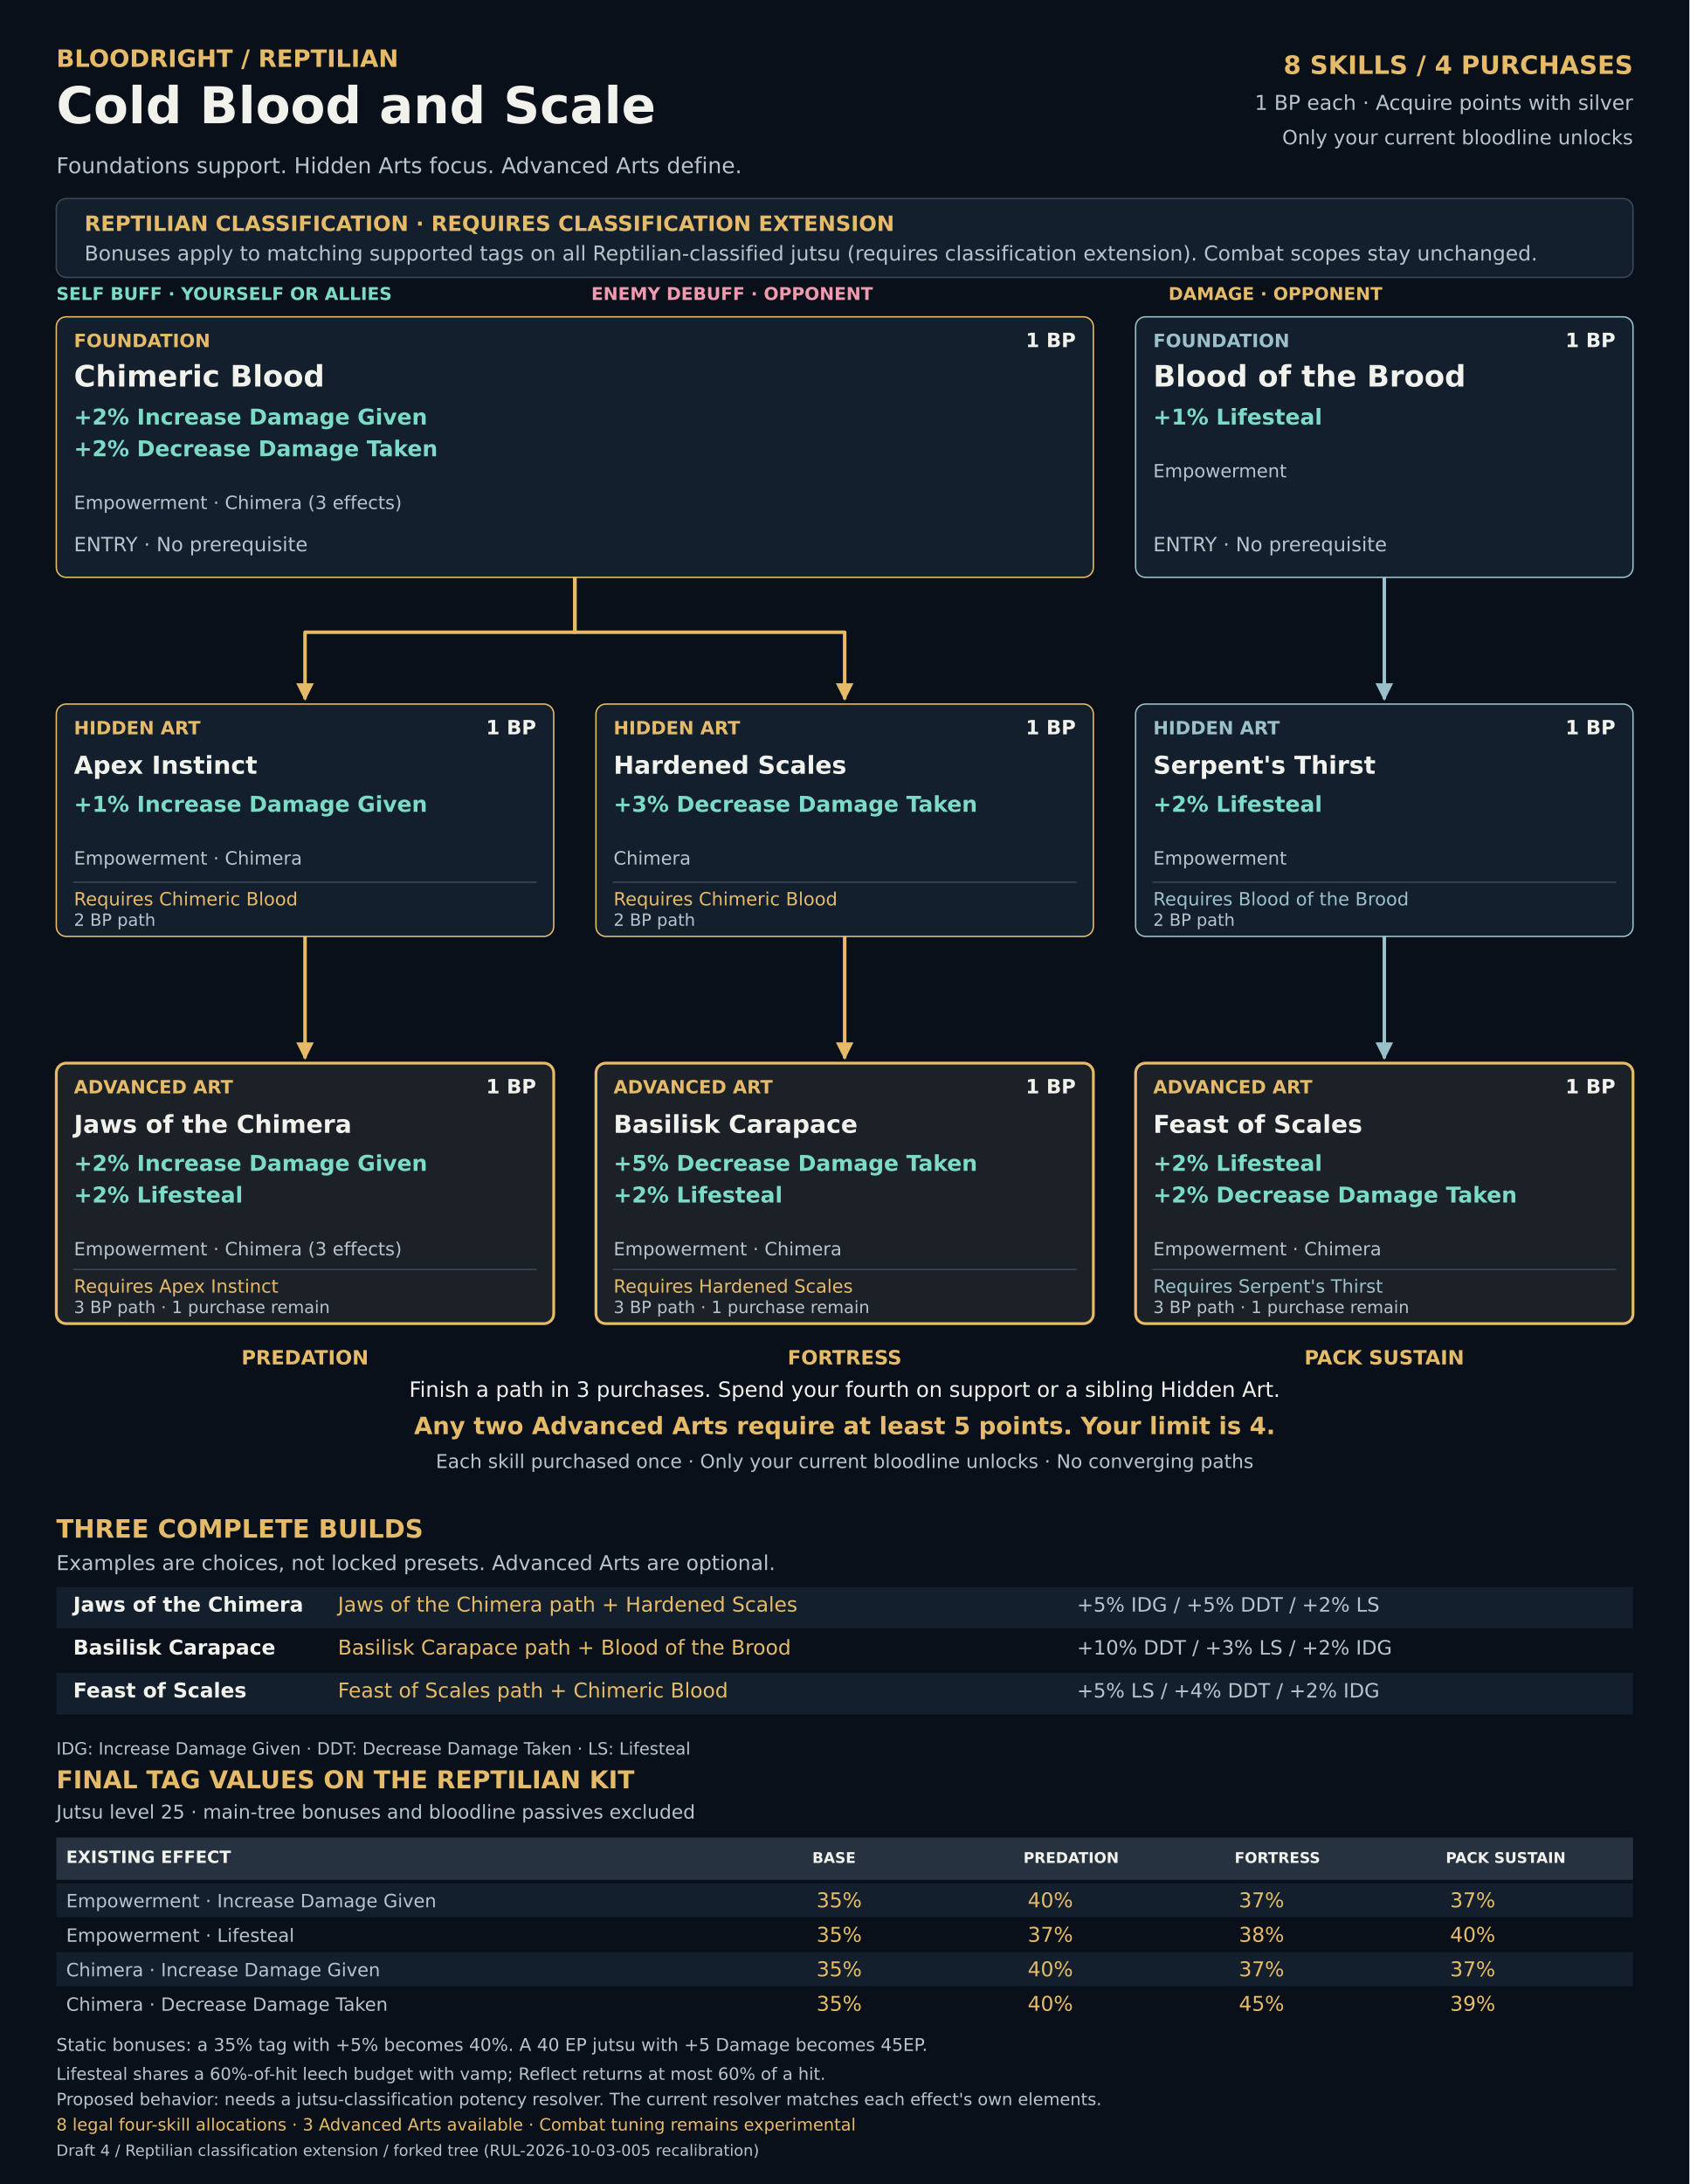
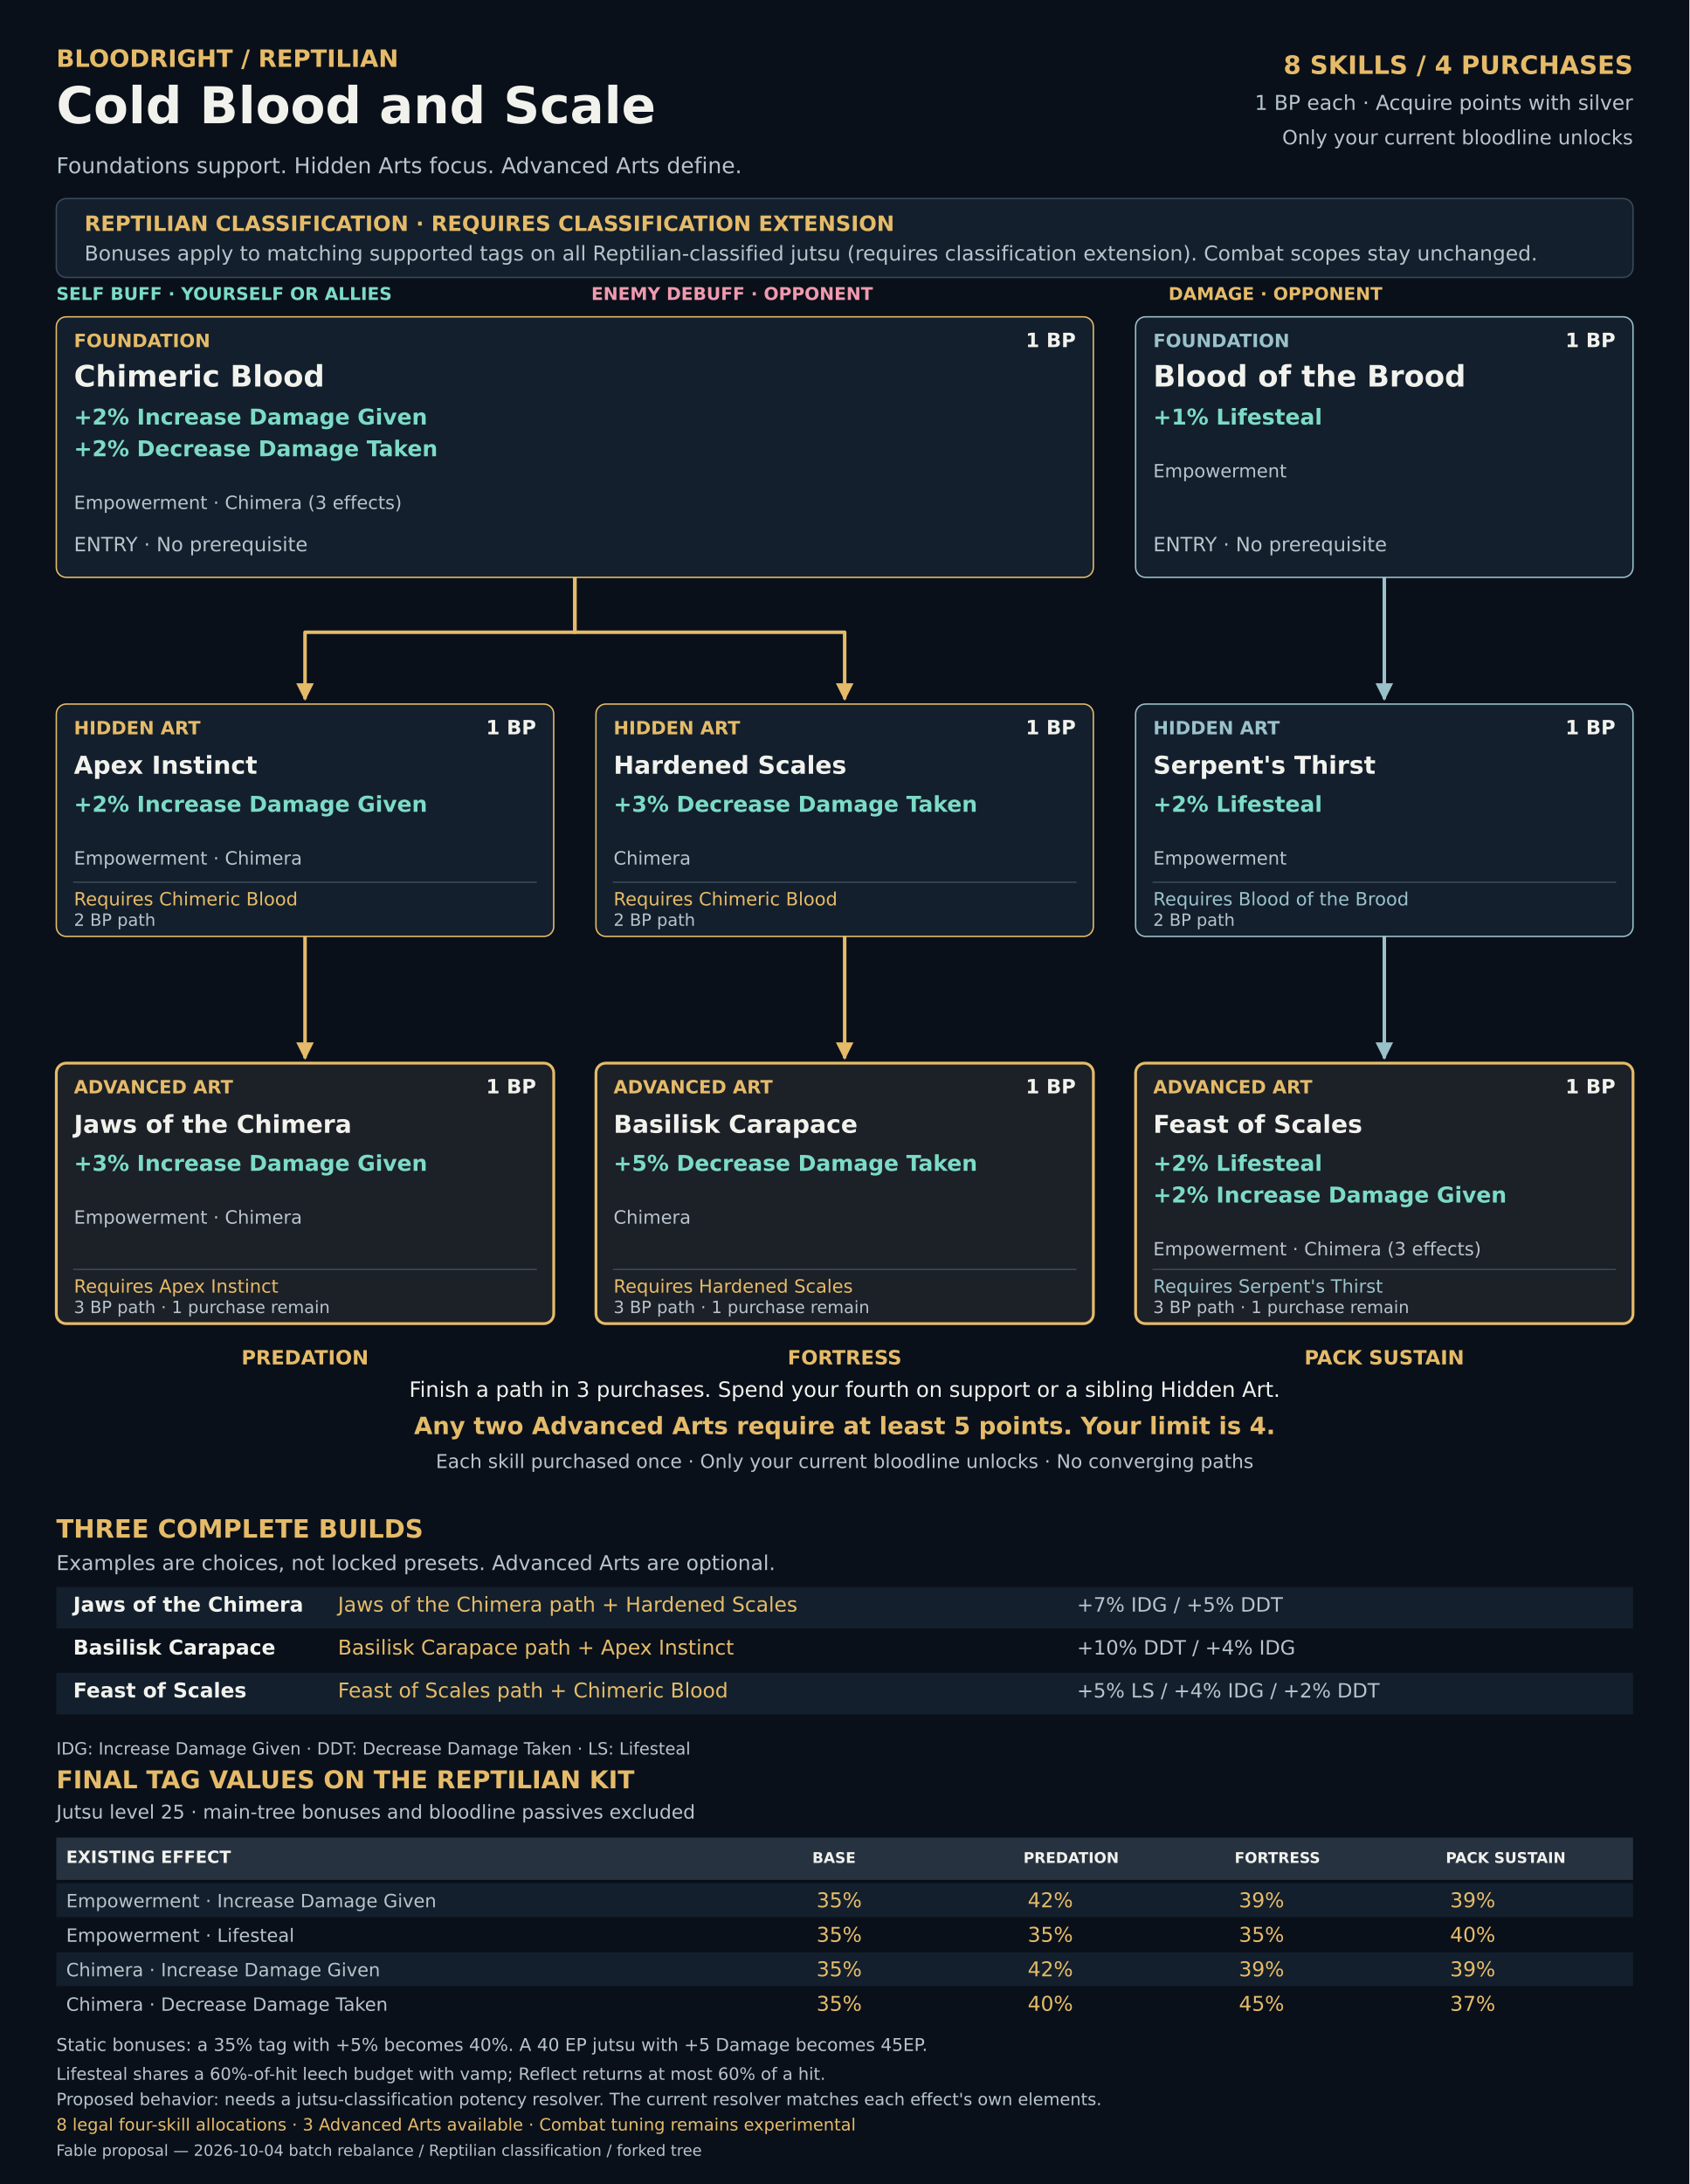
<svg xmlns="http://www.w3.org/2000/svg" width="2400" height="3102" viewBox="0 0 2400 3102" role="img" aria-labelledby="title desc">
  <defs>
    <marker id="arrow-0" viewBox="0 0 10 10" refX="9" refY="5" markerWidth="5" markerHeight="5" orient="auto">
      <path d="M0 0L10 5L0 10Z" fill="#e5bb69" />
    </marker>
    <marker id="arrow-1" viewBox="0 0 10 10" refX="9" refY="5" markerWidth="5" markerHeight="5" orient="auto">
      <path d="M0 0L10 5L0 10Z" fill="#9ac1ca" />
    </marker>
    <marker id="arrow-2" viewBox="0 0 10 10" refX="9" refY="5" markerWidth="5" markerHeight="5" orient="auto">
      <path d="M0 0L10 5L0 10Z" fill="#b8d98d" />
    </marker>
    <marker id="arrow-3" viewBox="0 0 10 10" refX="9" refY="5" markerWidth="5" markerHeight="5" orient="auto">
      <path d="M0 0L10 5L0 10Z" fill="#d9a6e0" />
    </marker>
  </defs>
  <g font-family="DejaVu Sans, sans-serif">
    <rect x="0" y="0" width="2400" height="3102" rx="0" fill="#0a101a" />
    <text x="80" y="95" font-size="34" font-weight="700" fill="#e5bb69" text-anchor="start">BLOODRIGHT / REPTILIAN</text>
    <text x="80" y="175" font-size="72" font-weight="700" fill="#f2f2ed" text-anchor="start">Cold Blood and Scale</text>
    <text x="80" y="246" font-size="31" font-weight="400" fill="#b8c4cc" text-anchor="start">Foundations support. Hidden Arts focus. Advanced Arts define.</text>
    <text x="2320" y="105" font-size="36" font-weight="700" fill="#e5bb69" text-anchor="end">8 SKILLS  /  4 PURCHASES</text>
    <text x="2320" y="156" font-size="29" font-weight="400" fill="#b8c4cc" text-anchor="end">1 BP each · Acquire points with silver</text>
    <text x="2320" y="205" font-size="28" font-weight="400" fill="#b8c4cc" text-anchor="end">Only your current bloodline unlocks</text>
    <rect x="80" y="282" width="2240" height="112" rx="14" fill="#131f2c" stroke="#394858" stroke-width="2" />
    <text x="120" y="328" font-size="30" font-weight="700" fill="#e5bb69" text-anchor="start">REPTILIAN CLASSIFICATION · REQUIRES CLASSIFICATION EXTENSION</text>
    <text x="120" y="370" font-size="29" font-weight="400" fill="#b8c4cc" text-anchor="start">Bonuses apply to matching supported tags on all Reptilian-classified jutsu (requires classification extension). Combat scopes stay unchanged.</text>
    <text x="80" y="426" font-size="25" font-weight="700" fill="#7cdbc7" text-anchor="start">SELF BUFF · YOURSELF OR ALLIES</text>
    <text x="840" y="426" font-size="25" font-weight="700" fill="#f09aaf" text-anchor="start">ENEMY DEBUFF · OPPONENT</text>
    <text x="1660" y="426" font-size="25" font-weight="700" fill="#e5bb69" text-anchor="start">DAMAGE · OPPONENT</text>
    <path id="edge-02-03" data-from="02" data-to="03" d="M433.333 1330 V1503" fill="none" stroke="#e5bb69" stroke-width="5" stroke-linejoin="round" marker-end="url(#arrow-0)" />
    <path id="edge-04-05" data-from="04" data-to="05" d="M1200 1330 V1503" fill="none" stroke="#e5bb69" stroke-width="5" stroke-linejoin="round" marker-end="url(#arrow-0)" />
    <path id="edge-01-02" data-from="01" data-to="02" d="M816.667 820 V898 H433.333 V993" fill="none" stroke="#e5bb69" stroke-width="5" stroke-linejoin="round" marker-end="url(#arrow-0)" />
    <path id="edge-01-04" data-from="01" data-to="04" d="M816.667 820 V898 H1200 V993" fill="none" stroke="#e5bb69" stroke-width="5" stroke-linejoin="round" marker-end="url(#arrow-0)" />
    <path id="edge-07-08" data-from="07" data-to="08" d="M1966.67 1330 V1503" fill="none" stroke="#9ac1ca" stroke-width="5" stroke-linejoin="round" marker-end="url(#arrow-1)" />
    <path id="edge-06-07" data-from="06" data-to="07" d="M1966.67 820 V993" fill="none" stroke="#9ac1ca" stroke-width="5" stroke-linejoin="round" marker-end="url(#arrow-1)" />
    <g id="node-01" data-cost="1" data-prerequisites="" data-potency-classification="Reptilian">
      <rect x="80" y="450" width="1473.33" height="370" rx="14" fill="#131f2c" stroke="#e5bb69" stroke-width="2" />
      <text x="105.0" y="493" font-size="26" font-weight="700" fill="#e5bb69" text-anchor="start">FOUNDATION</text>
      <text x="1528.333" y="493" font-size="28" font-weight="700" fill="#f2f2ed" text-anchor="end">1 BP</text>
      <text x="105.0" y="549" font-size="42" font-weight="700" fill="#f2f2ed" text-anchor="start">Chimeric Blood</text>
      <text x="105.0" y="603" font-size="31" font-weight="700" fill="#7cdbc7" text-anchor="start">+2% Increase Damage Given</text>
      <text x="105.0" y="648" font-size="31" font-weight="700" fill="#7cdbc7" text-anchor="start">+2% Decrease Damage Taken</text>
      <text x="105.0" y="723" font-size="26" font-weight="400" fill="#b8c4cc" text-anchor="start">Empowerment · Chimera (3 effects)</text>
      <text x="105.0" y="783" font-size="28" font-weight="400" fill="#b8c4cc" text-anchor="start">ENTRY · No prerequisite</text>
    </g>
    <g id="node-06" data-cost="1" data-prerequisites="" data-potency-classification="Reptilian">
      <rect x="1613.33" y="450" width="706.667" height="370" rx="14" fill="#131f2c" stroke="#9ac1ca" stroke-width="2" />
      <text x="1638.333" y="493" font-size="26" font-weight="700" fill="#9ac1ca" text-anchor="start">FOUNDATION</text>
      <text x="2295.0" y="493" font-size="28" font-weight="700" fill="#f2f2ed" text-anchor="end">1 BP</text>
      <text x="1638.333" y="549" font-size="42" font-weight="700" fill="#f2f2ed" text-anchor="start">Blood of the Brood</text>
      <text x="1638.333" y="603" font-size="31" font-weight="700" fill="#7cdbc7" text-anchor="start">+1% Lifesteal</text>
      <text x="1638.333" y="678" font-size="26" font-weight="400" fill="#b8c4cc" text-anchor="start">Empowerment</text>
      <text x="1638.333" y="783" font-size="28" font-weight="400" fill="#b8c4cc" text-anchor="start">ENTRY · No prerequisite</text>
    </g>
    <g id="node-02" data-cost="1" data-prerequisites="01" data-potency-classification="Reptilian">
      <rect x="80" y="1000" width="706.667" height="330" rx="14" fill="#131f2c" stroke="#e5bb69" stroke-width="2" />
      <text x="105.0" y="1043" font-size="26" font-weight="700" fill="#e5bb69" text-anchor="start">HIDDEN ART</text>
      <text x="761.667" y="1043" font-size="28" font-weight="700" fill="#f2f2ed" text-anchor="end">1 BP</text>
      <text x="105.0" y="1099" font-size="35" font-weight="700" fill="#f2f2ed" text-anchor="start">Apex Instinct</text>
-       <text x="105.0" y="1153" font-size="31" font-weight="700" fill="#7cdbc7" text-anchor="start">+1% Increase Damage Given</text>
+       <text x="105.0" y="1153" font-size="31" font-weight="700" fill="#7cdbc7" text-anchor="start">+2% Increase Damage Given</text>
      <text x="105.0" y="1228" font-size="26" font-weight="400" fill="#b8c4cc" text-anchor="start">Empowerment · Chimera</text>
      <path d="M104 1253 L762.667 1253" fill="none" stroke="#394858" stroke-width="2" />
      <text x="105.0" y="1286" font-size="26" font-weight="400" fill="#e5bb69" text-anchor="start">Requires Chimeric Blood</text>
      <text x="105.0" y="1315" font-size="24" font-weight="400" fill="#b8c4cc" text-anchor="start">2 BP path</text>
    </g>
    <g id="node-04" data-cost="1" data-prerequisites="01" data-potency-classification="Reptilian">
      <rect x="846.667" y="1000" width="706.667" height="330" rx="14" fill="#131f2c" stroke="#e5bb69" stroke-width="2" />
      <text x="871.667" y="1043" font-size="26" font-weight="700" fill="#e5bb69" text-anchor="start">HIDDEN ART</text>
      <text x="1528.333" y="1043" font-size="28" font-weight="700" fill="#f2f2ed" text-anchor="end">1 BP</text>
      <text x="871.667" y="1099" font-size="35" font-weight="700" fill="#f2f2ed" text-anchor="start">Hardened Scales</text>
      <text x="871.667" y="1153" font-size="31" font-weight="700" fill="#7cdbc7" text-anchor="start">+3% Decrease Damage Taken</text>
      <text x="871.667" y="1228" font-size="26" font-weight="400" fill="#b8c4cc" text-anchor="start">Chimera</text>
      <path d="M870.667 1253 L1529.33 1253" fill="none" stroke="#394858" stroke-width="2" />
      <text x="871.667" y="1286" font-size="26" font-weight="400" fill="#e5bb69" text-anchor="start">Requires Chimeric Blood</text>
      <text x="871.667" y="1315" font-size="24" font-weight="400" fill="#b8c4cc" text-anchor="start">2 BP path</text>
    </g>
    <g id="node-07" data-cost="1" data-prerequisites="06" data-potency-classification="Reptilian">
      <rect x="1613.33" y="1000" width="706.667" height="330" rx="14" fill="#131f2c" stroke="#9ac1ca" stroke-width="2" />
      <text x="1638.333" y="1043" font-size="26" font-weight="700" fill="#9ac1ca" text-anchor="start">HIDDEN ART</text>
      <text x="2295.0" y="1043" font-size="28" font-weight="700" fill="#f2f2ed" text-anchor="end">1 BP</text>
      <text x="1638.333" y="1099" font-size="35" font-weight="700" fill="#f2f2ed" text-anchor="start">Serpent's Thirst</text>
      <text x="1638.333" y="1153" font-size="31" font-weight="700" fill="#7cdbc7" text-anchor="start">+2% Lifesteal</text>
      <text x="1638.333" y="1228" font-size="26" font-weight="400" fill="#b8c4cc" text-anchor="start">Empowerment</text>
      <path d="M1637.33 1253 L2296 1253" fill="none" stroke="#394858" stroke-width="2" />
      <text x="1638.333" y="1286" font-size="26" font-weight="400" fill="#9ac1ca" text-anchor="start">Requires Blood of the Brood</text>
      <text x="1638.333" y="1315" font-size="24" font-weight="400" fill="#b8c4cc" text-anchor="start">2 BP path</text>
    </g>
    <g id="node-03" data-cost="1" data-prerequisites="02" data-potency-classification="Reptilian">
      <rect x="80" y="1510" width="706.667" height="370" rx="14" fill="#1c2027" stroke="#e5bb69" stroke-width="4" />
      <text x="105.0" y="1553" font-size="26" font-weight="700" fill="#e5bb69" text-anchor="start">ADVANCED ART</text>
      <text x="761.667" y="1553" font-size="28" font-weight="700" fill="#f2f2ed" text-anchor="end">1 BP</text>
      <text x="105.0" y="1609" font-size="35" font-weight="700" fill="#f2f2ed" text-anchor="start">Jaws of the Chimera</text>
-       <text x="105.0" y="1663" font-size="31" font-weight="700" fill="#7cdbc7" text-anchor="start">+2% Increase Damage Given</text>
-       <text x="105.0" y="1708" font-size="31" font-weight="700" fill="#7cdbc7" text-anchor="start">+2% Lifesteal</text>
-       <text x="105.0" y="1783" font-size="26" font-weight="400" fill="#b8c4cc" text-anchor="start">Empowerment · Chimera (3 effects)</text>
+       <text x="105.0" y="1663" font-size="31" font-weight="700" fill="#7cdbc7" text-anchor="start">+3% Increase Damage Given</text>
+       <text x="105.0" y="1738" font-size="26" font-weight="400" fill="#b8c4cc" text-anchor="start">Empowerment · Chimera</text>
      <path d="M104 1803 L762.667 1803" fill="none" stroke="#394858" stroke-width="2" />
      <text x="105.0" y="1836" font-size="26" font-weight="400" fill="#e5bb69" text-anchor="start">Requires Apex Instinct</text>
      <text x="105.0" y="1865" font-size="24" font-weight="400" fill="#b8c4cc" text-anchor="start">3 BP path · 1 purchase remain</text>
    </g>
    <g id="node-05" data-cost="1" data-prerequisites="04" data-potency-classification="Reptilian">
      <rect x="846.667" y="1510" width="706.667" height="370" rx="14" fill="#1c2027" stroke="#e5bb69" stroke-width="4" />
      <text x="871.667" y="1553" font-size="26" font-weight="700" fill="#e5bb69" text-anchor="start">ADVANCED ART</text>
      <text x="1528.333" y="1553" font-size="28" font-weight="700" fill="#f2f2ed" text-anchor="end">1 BP</text>
      <text x="871.667" y="1609" font-size="35" font-weight="700" fill="#f2f2ed" text-anchor="start">Basilisk Carapace</text>
      <text x="871.667" y="1663" font-size="31" font-weight="700" fill="#7cdbc7" text-anchor="start">+5% Decrease Damage Taken</text>
-       <text x="871.667" y="1708" font-size="31" font-weight="700" fill="#7cdbc7" text-anchor="start">+2% Lifesteal</text>
-       <text x="871.667" y="1783" font-size="26" font-weight="400" fill="#b8c4cc" text-anchor="start">Empowerment · Chimera</text>
+       <text x="871.667" y="1738" font-size="26" font-weight="400" fill="#b8c4cc" text-anchor="start">Chimera</text>
      <path d="M870.667 1803 L1529.33 1803" fill="none" stroke="#394858" stroke-width="2" />
      <text x="871.667" y="1836" font-size="26" font-weight="400" fill="#e5bb69" text-anchor="start">Requires Hardened Scales</text>
      <text x="871.667" y="1865" font-size="24" font-weight="400" fill="#b8c4cc" text-anchor="start">3 BP path · 1 purchase remain</text>
    </g>
    <g id="node-08" data-cost="1" data-prerequisites="07" data-potency-classification="Reptilian">
      <rect x="1613.33" y="1510" width="706.667" height="370" rx="14" fill="#1c2027" stroke="#e5bb69" stroke-width="4" />
      <text x="1638.333" y="1553" font-size="26" font-weight="700" fill="#e5bb69" text-anchor="start">ADVANCED ART</text>
      <text x="2295.0" y="1553" font-size="28" font-weight="700" fill="#f2f2ed" text-anchor="end">1 BP</text>
      <text x="1638.333" y="1609" font-size="35" font-weight="700" fill="#f2f2ed" text-anchor="start">Feast of Scales</text>
      <text x="1638.333" y="1663" font-size="31" font-weight="700" fill="#7cdbc7" text-anchor="start">+2% Lifesteal</text>
-       <text x="1638.333" y="1708" font-size="31" font-weight="700" fill="#7cdbc7" text-anchor="start">+2% Decrease Damage Taken</text>
-       <text x="1638.333" y="1783" font-size="26" font-weight="400" fill="#b8c4cc" text-anchor="start">Empowerment · Chimera</text>
+       <text x="1638.333" y="1708" font-size="31" font-weight="700" fill="#7cdbc7" text-anchor="start">+2% Increase Damage Given</text>
+       <text x="1638.333" y="1783" font-size="26" font-weight="400" fill="#b8c4cc" text-anchor="start">Empowerment · Chimera (3 effects)</text>
      <path d="M1637.33 1803 L2296 1803" fill="none" stroke="#394858" stroke-width="2" />
      <text x="1638.333" y="1836" font-size="26" font-weight="400" fill="#9ac1ca" text-anchor="start">Requires Serpent's Thirst</text>
      <text x="1638.333" y="1865" font-size="24" font-weight="400" fill="#b8c4cc" text-anchor="start">3 BP path · 1 purchase remain</text>
    </g>
    <text x="433.333" y="1938" font-size="28" font-weight="700" fill="#e5bb69" text-anchor="middle">PREDATION</text>
    <text x="1200.0" y="1938" font-size="28" font-weight="700" fill="#e5bb69" text-anchor="middle">FORTRESS</text>
    <text x="1966.667" y="1938" font-size="28" font-weight="700" fill="#e5bb69" text-anchor="middle">PACK SUSTAIN</text>
    <text x="1200.0" y="1984" font-size="30" font-weight="400" fill="#f2f2ed" text-anchor="middle">Finish a path in 3 purchases. Spend your fourth on support or a sibling Hidden Art.</text>
    <text x="1200.0" y="2037" font-size="34" font-weight="700" fill="#e5bb69" text-anchor="middle">Any two Advanced Arts require at least 5 points. Your limit is 4.</text>
    <text x="1200.0" y="2085" font-size="27" font-weight="400" fill="#b8c4cc" text-anchor="middle">Each skill purchased once · Only your current bloodline unlocks · No converging paths</text>
    <text x="80" y="2184" font-size="36" font-weight="700" fill="#e5bb69" text-anchor="start">THREE COMPLETE BUILDS</text>
    <text x="80" y="2230" font-size="29" font-weight="400" fill="#b8c4cc" text-anchor="start">Examples are choices, not locked presets. Advanced Arts are optional.</text>
    <rect x="80" y="2254" width="2240" height="59" rx="0" fill="#131f2c" />
    <text x="104" y="2289" font-size="29" font-weight="700" fill="#f2f2ed" text-anchor="start">Jaws of the Chimera</text>
    <text x="480" y="2289" font-size="29" font-weight="400" fill="#e5bb69" text-anchor="start">Jaws of the Chimera path + Hardened Scales</text>
-     <text x="1530" y="2289" font-size="28" font-weight="400" fill="#b8c4cc" text-anchor="start">+5% IDG / +5% DDT / +2% LS</text>
+     <text x="1530" y="2289" font-size="28" font-weight="400" fill="#b8c4cc" text-anchor="start">+7% IDG / +5% DDT</text>
    <rect x="80" y="2315" width="2240" height="59" rx="0" fill="#0a101a" />
    <text x="104" y="2350" font-size="29" font-weight="700" fill="#f2f2ed" text-anchor="start">Basilisk Carapace</text>
-     <text x="480" y="2350" font-size="29" font-weight="400" fill="#e5bb69" text-anchor="start">Basilisk Carapace path + Blood of the Brood</text>
-     <text x="1530" y="2350" font-size="28" font-weight="400" fill="#b8c4cc" text-anchor="start">+10% DDT / +3% LS / +2% IDG</text>
+     <text x="480" y="2350" font-size="29" font-weight="400" fill="#e5bb69" text-anchor="start">Basilisk Carapace path + Apex Instinct</text>
+     <text x="1530" y="2350" font-size="28" font-weight="400" fill="#b8c4cc" text-anchor="start">+10% DDT / +4% IDG</text>
    <rect x="80" y="2376" width="2240" height="59" rx="0" fill="#131f2c" />
    <text x="104" y="2411" font-size="29" font-weight="700" fill="#f2f2ed" text-anchor="start">Feast of Scales</text>
    <text x="480" y="2411" font-size="29" font-weight="400" fill="#e5bb69" text-anchor="start">Feast of Scales path + Chimeric Blood</text>
-     <text x="1530" y="2411" font-size="28" font-weight="400" fill="#b8c4cc" text-anchor="start">+5% LS / +4% DDT / +2% IDG</text>
+     <text x="1530" y="2411" font-size="28" font-weight="400" fill="#b8c4cc" text-anchor="start">+5% LS / +4% IDG / +2% DDT</text>
    <text x="80" y="2492" font-size="24" font-weight="400" fill="#b8c4cc" text-anchor="start">IDG: Increase Damage Given · DDT: Decrease Damage Taken · LS: Lifesteal</text>
    <text x="80" y="2540" font-size="35" font-weight="700" fill="#e5bb69" text-anchor="start">FINAL TAG VALUES ON THE REPTILIAN KIT</text>
    <text x="80" y="2583" font-size="27" font-weight="400" fill="#b8c4cc" text-anchor="start">Jutsu level 25 · main-tree bonuses and bloodline passives excluded</text>
    <rect x="80" y="2610" width="2240" height="60" rx="0" fill="#263240" />
    <text x="94" y="2646" font-size="24" font-weight="700" fill="#f2f2ed" text-anchor="start">EXISTING EFFECT</text>
    <text x="1154.0" y="2646" font-size="21" font-weight="700" fill="#f2f2ed" text-anchor="start">BASE</text>
    <text x="1454.0" y="2646" font-size="21" font-weight="700" fill="#f2f2ed" text-anchor="start">PREDATION</text>
    <text x="1754.0" y="2646" font-size="21" font-weight="700" fill="#f2f2ed" text-anchor="start">FORTRESS</text>
    <text x="2054.0" y="2646" font-size="21" font-weight="700" fill="#f2f2ed" text-anchor="start">PACK SUSTAIN</text>
    <rect x="80" y="2675" width="2240" height="48" rx="0" fill="#131f2c" />
    <text x="94" y="2709" font-size="26" font-weight="400" fill="#b8c4cc" text-anchor="start">Empowerment · Increase Damage Given</text>
    <text x="1160.0" y="2709" font-size="29" font-weight="400" fill="#e5bb69" text-anchor="start">35%</text>
-     <text x="1460.0" y="2709" font-size="29" font-weight="400" fill="#e5bb69" text-anchor="start">40%</text>
-     <text x="1760.0" y="2709" font-size="29" font-weight="400" fill="#e5bb69" text-anchor="start">37%</text>
-     <text x="2060.0" y="2709" font-size="29" font-weight="400" fill="#e5bb69" text-anchor="start">37%</text>
+     <text x="1460.0" y="2709" font-size="29" font-weight="400" fill="#e5bb69" text-anchor="start">42%</text>
+     <text x="1760.0" y="2709" font-size="29" font-weight="400" fill="#e5bb69" text-anchor="start">39%</text>
+     <text x="2060.0" y="2709" font-size="29" font-weight="400" fill="#e5bb69" text-anchor="start">39%</text>
    <text x="94" y="2758" font-size="26" font-weight="400" fill="#b8c4cc" text-anchor="start">Empowerment · Lifesteal</text>
    <text x="1160.0" y="2758" font-size="29" font-weight="400" fill="#e5bb69" text-anchor="start">35%</text>
-     <text x="1460.0" y="2758" font-size="29" font-weight="400" fill="#e5bb69" text-anchor="start">37%</text>
-     <text x="1760.0" y="2758" font-size="29" font-weight="400" fill="#e5bb69" text-anchor="start">38%</text>
+     <text x="1460.0" y="2758" font-size="29" font-weight="400" fill="#e5bb69" text-anchor="start">35%</text>
+     <text x="1760.0" y="2758" font-size="29" font-weight="400" fill="#e5bb69" text-anchor="start">35%</text>
    <text x="2060.0" y="2758" font-size="29" font-weight="400" fill="#e5bb69" text-anchor="start">40%</text>
    <rect x="80" y="2773" width="2240" height="48" rx="0" fill="#131f2c" />
    <text x="94" y="2807" font-size="26" font-weight="400" fill="#b8c4cc" text-anchor="start">Chimera · Increase Damage Given</text>
    <text x="1160.0" y="2807" font-size="29" font-weight="400" fill="#e5bb69" text-anchor="start">35%</text>
-     <text x="1460.0" y="2807" font-size="29" font-weight="400" fill="#e5bb69" text-anchor="start">40%</text>
-     <text x="1760.0" y="2807" font-size="29" font-weight="400" fill="#e5bb69" text-anchor="start">37%</text>
-     <text x="2060.0" y="2807" font-size="29" font-weight="400" fill="#e5bb69" text-anchor="start">37%</text>
+     <text x="1460.0" y="2807" font-size="29" font-weight="400" fill="#e5bb69" text-anchor="start">42%</text>
+     <text x="1760.0" y="2807" font-size="29" font-weight="400" fill="#e5bb69" text-anchor="start">39%</text>
+     <text x="2060.0" y="2807" font-size="29" font-weight="400" fill="#e5bb69" text-anchor="start">39%</text>
    <text x="94" y="2856" font-size="26" font-weight="400" fill="#b8c4cc" text-anchor="start">Chimera · Decrease Damage Taken</text>
    <text x="1160.0" y="2856" font-size="29" font-weight="400" fill="#e5bb69" text-anchor="start">35%</text>
    <text x="1460.0" y="2856" font-size="29" font-weight="400" fill="#e5bb69" text-anchor="start">40%</text>
    <text x="1760.0" y="2856" font-size="29" font-weight="400" fill="#e5bb69" text-anchor="start">45%</text>
-     <text x="2060.0" y="2856" font-size="29" font-weight="400" fill="#e5bb69" text-anchor="start">39%</text>
+     <text x="2060.0" y="2856" font-size="29" font-weight="400" fill="#e5bb69" text-anchor="start">37%</text>
    <text x="80" y="2913" font-size="25" font-weight="400" fill="#b8c4cc" text-anchor="start">Static bonuses: a 35% tag with +5% becomes 40%. A 40 EP jutsu with +5 Damage becomes 45EP.</text>
    <text x="80" y="2954" font-size="24" font-weight="400" fill="#b8c4cc" text-anchor="start">Lifesteal shares a 60%-of-hit leech budget with vamp; Reflect returns at most 60% of a hit.</text>
    <text x="80" y="2990" font-size="24" font-weight="400" fill="#b8c4cc" text-anchor="start">Proposed behavior: needs a jutsu-classification potency resolver. The current resolver matches each effect's own elements.</text>
    <text x="80" y="3026" font-size="24" font-weight="400" fill="#e5bb69" text-anchor="start">8 legal four-skill allocations · 3 Advanced Arts available · Combat tuning remains experimental</text>
-     <text x="80" y="3062" font-size="22" font-weight="400" fill="#b8c4cc" text-anchor="start">Draft 4 / Reptilian classification extension / forked tree (RUL-2026-10-03-005 recalibration)</text>
+     <text x="80" y="3062" font-size="22" font-weight="400" fill="#b8c4cc" text-anchor="start">Fable proposal — 2026-10-04 batch rebalance / Reptilian classification / forked tree</text>
  </g>
</svg>
